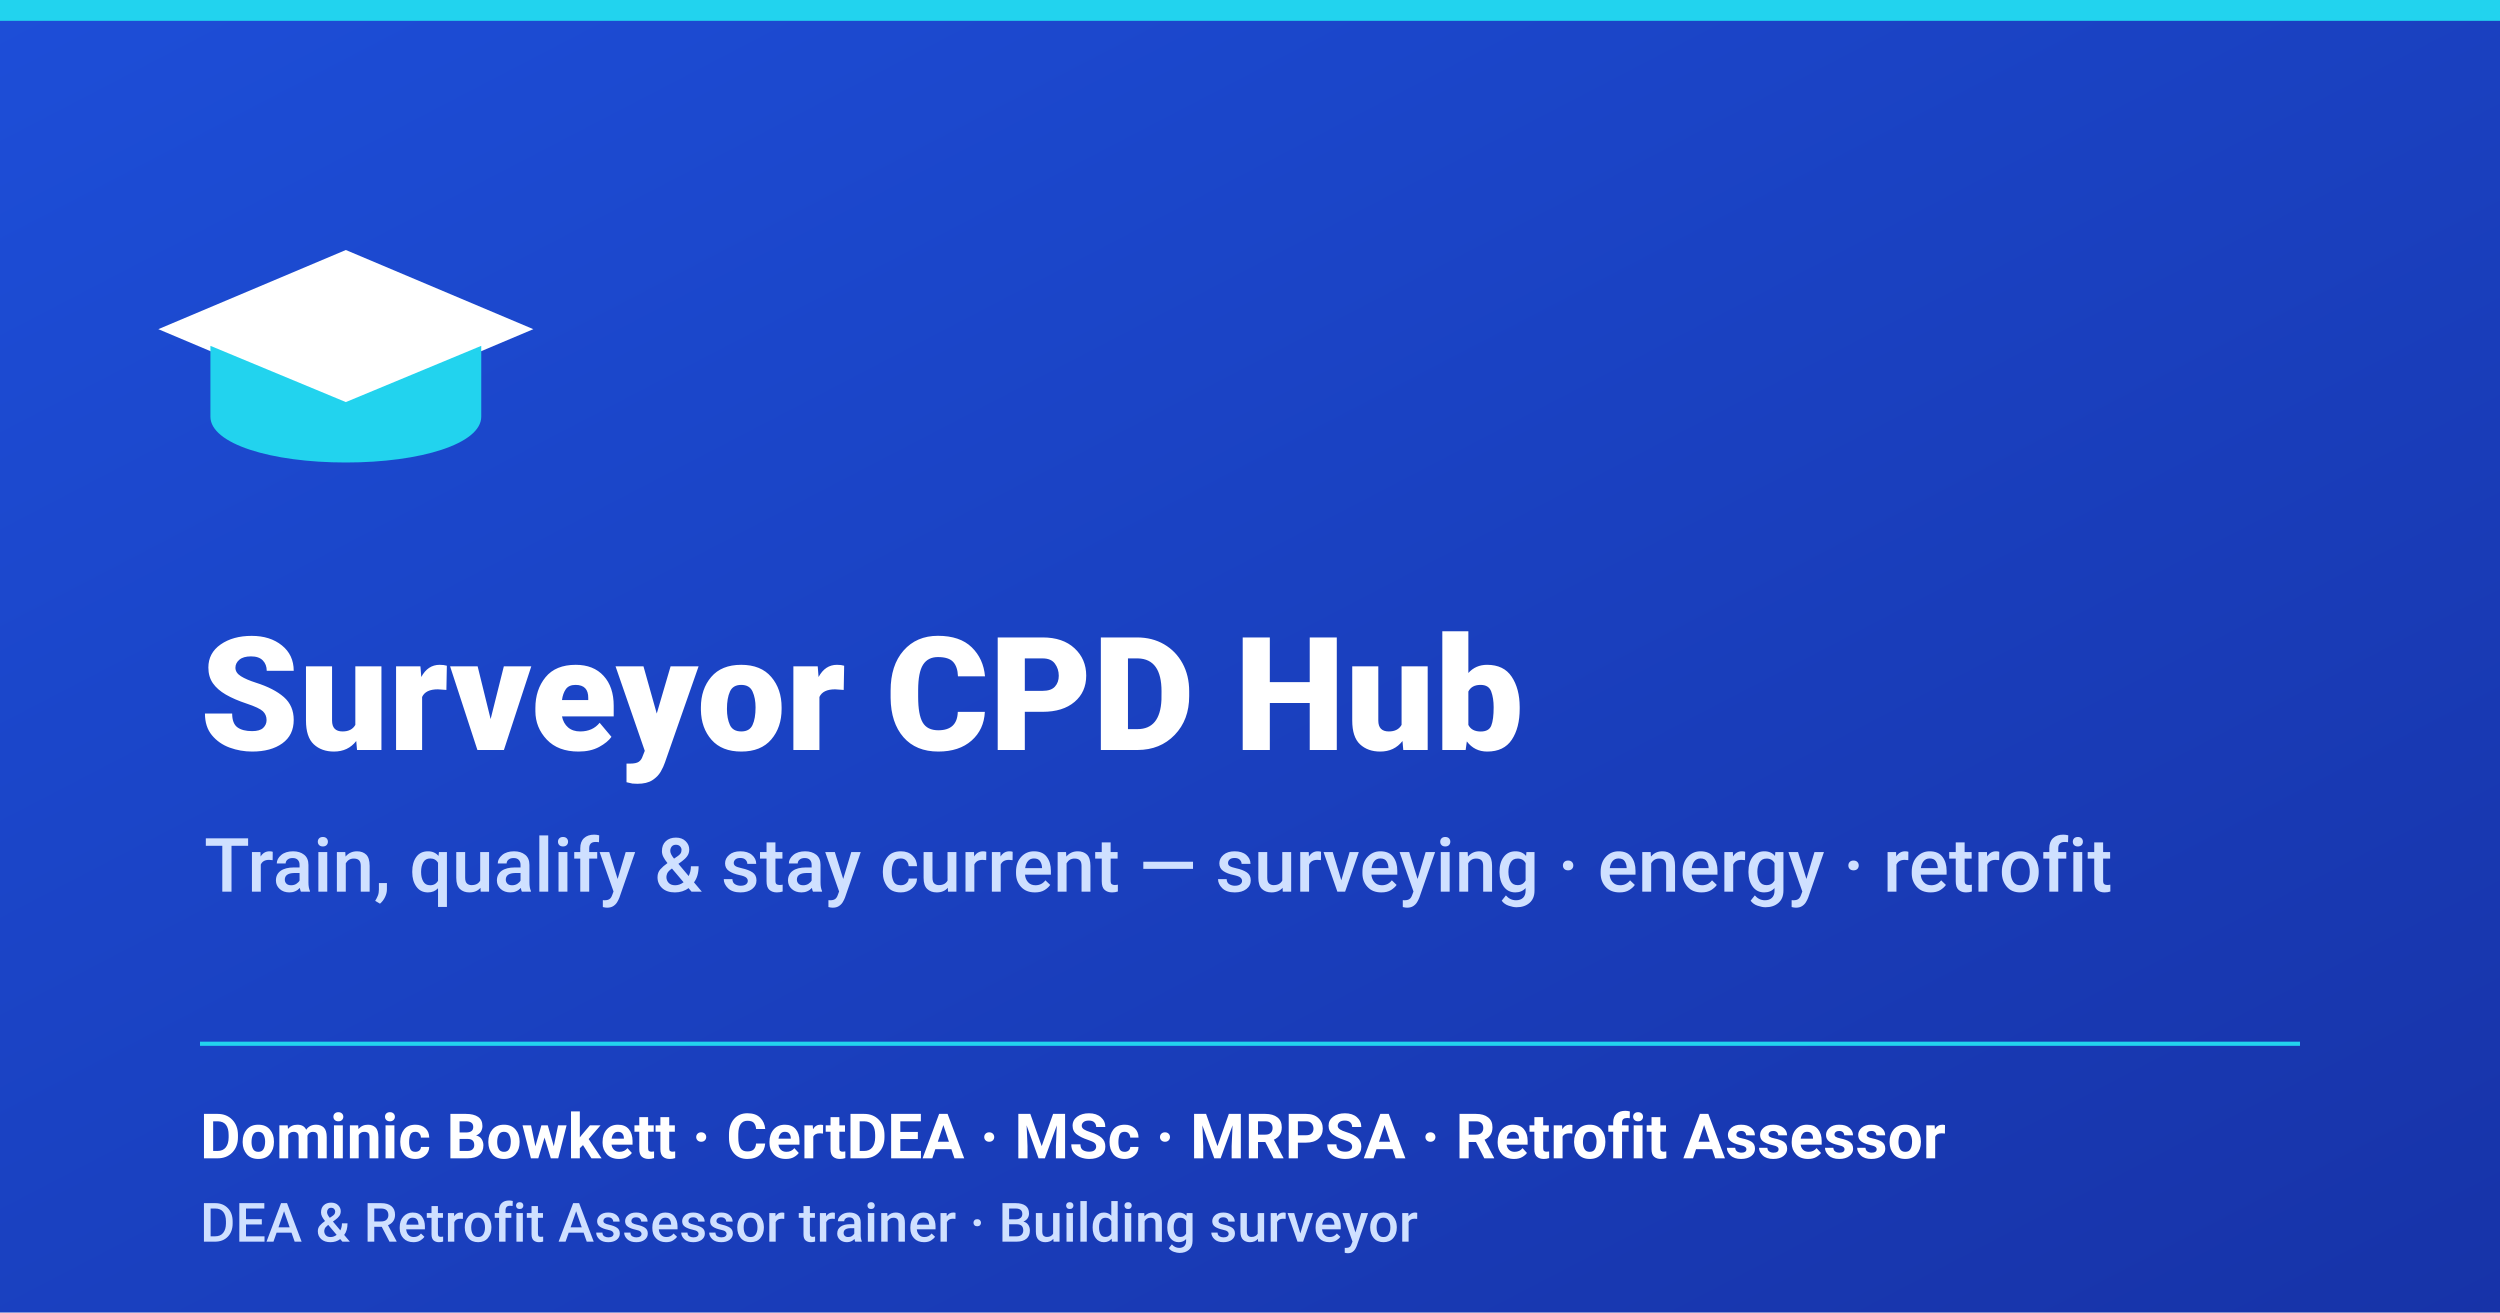
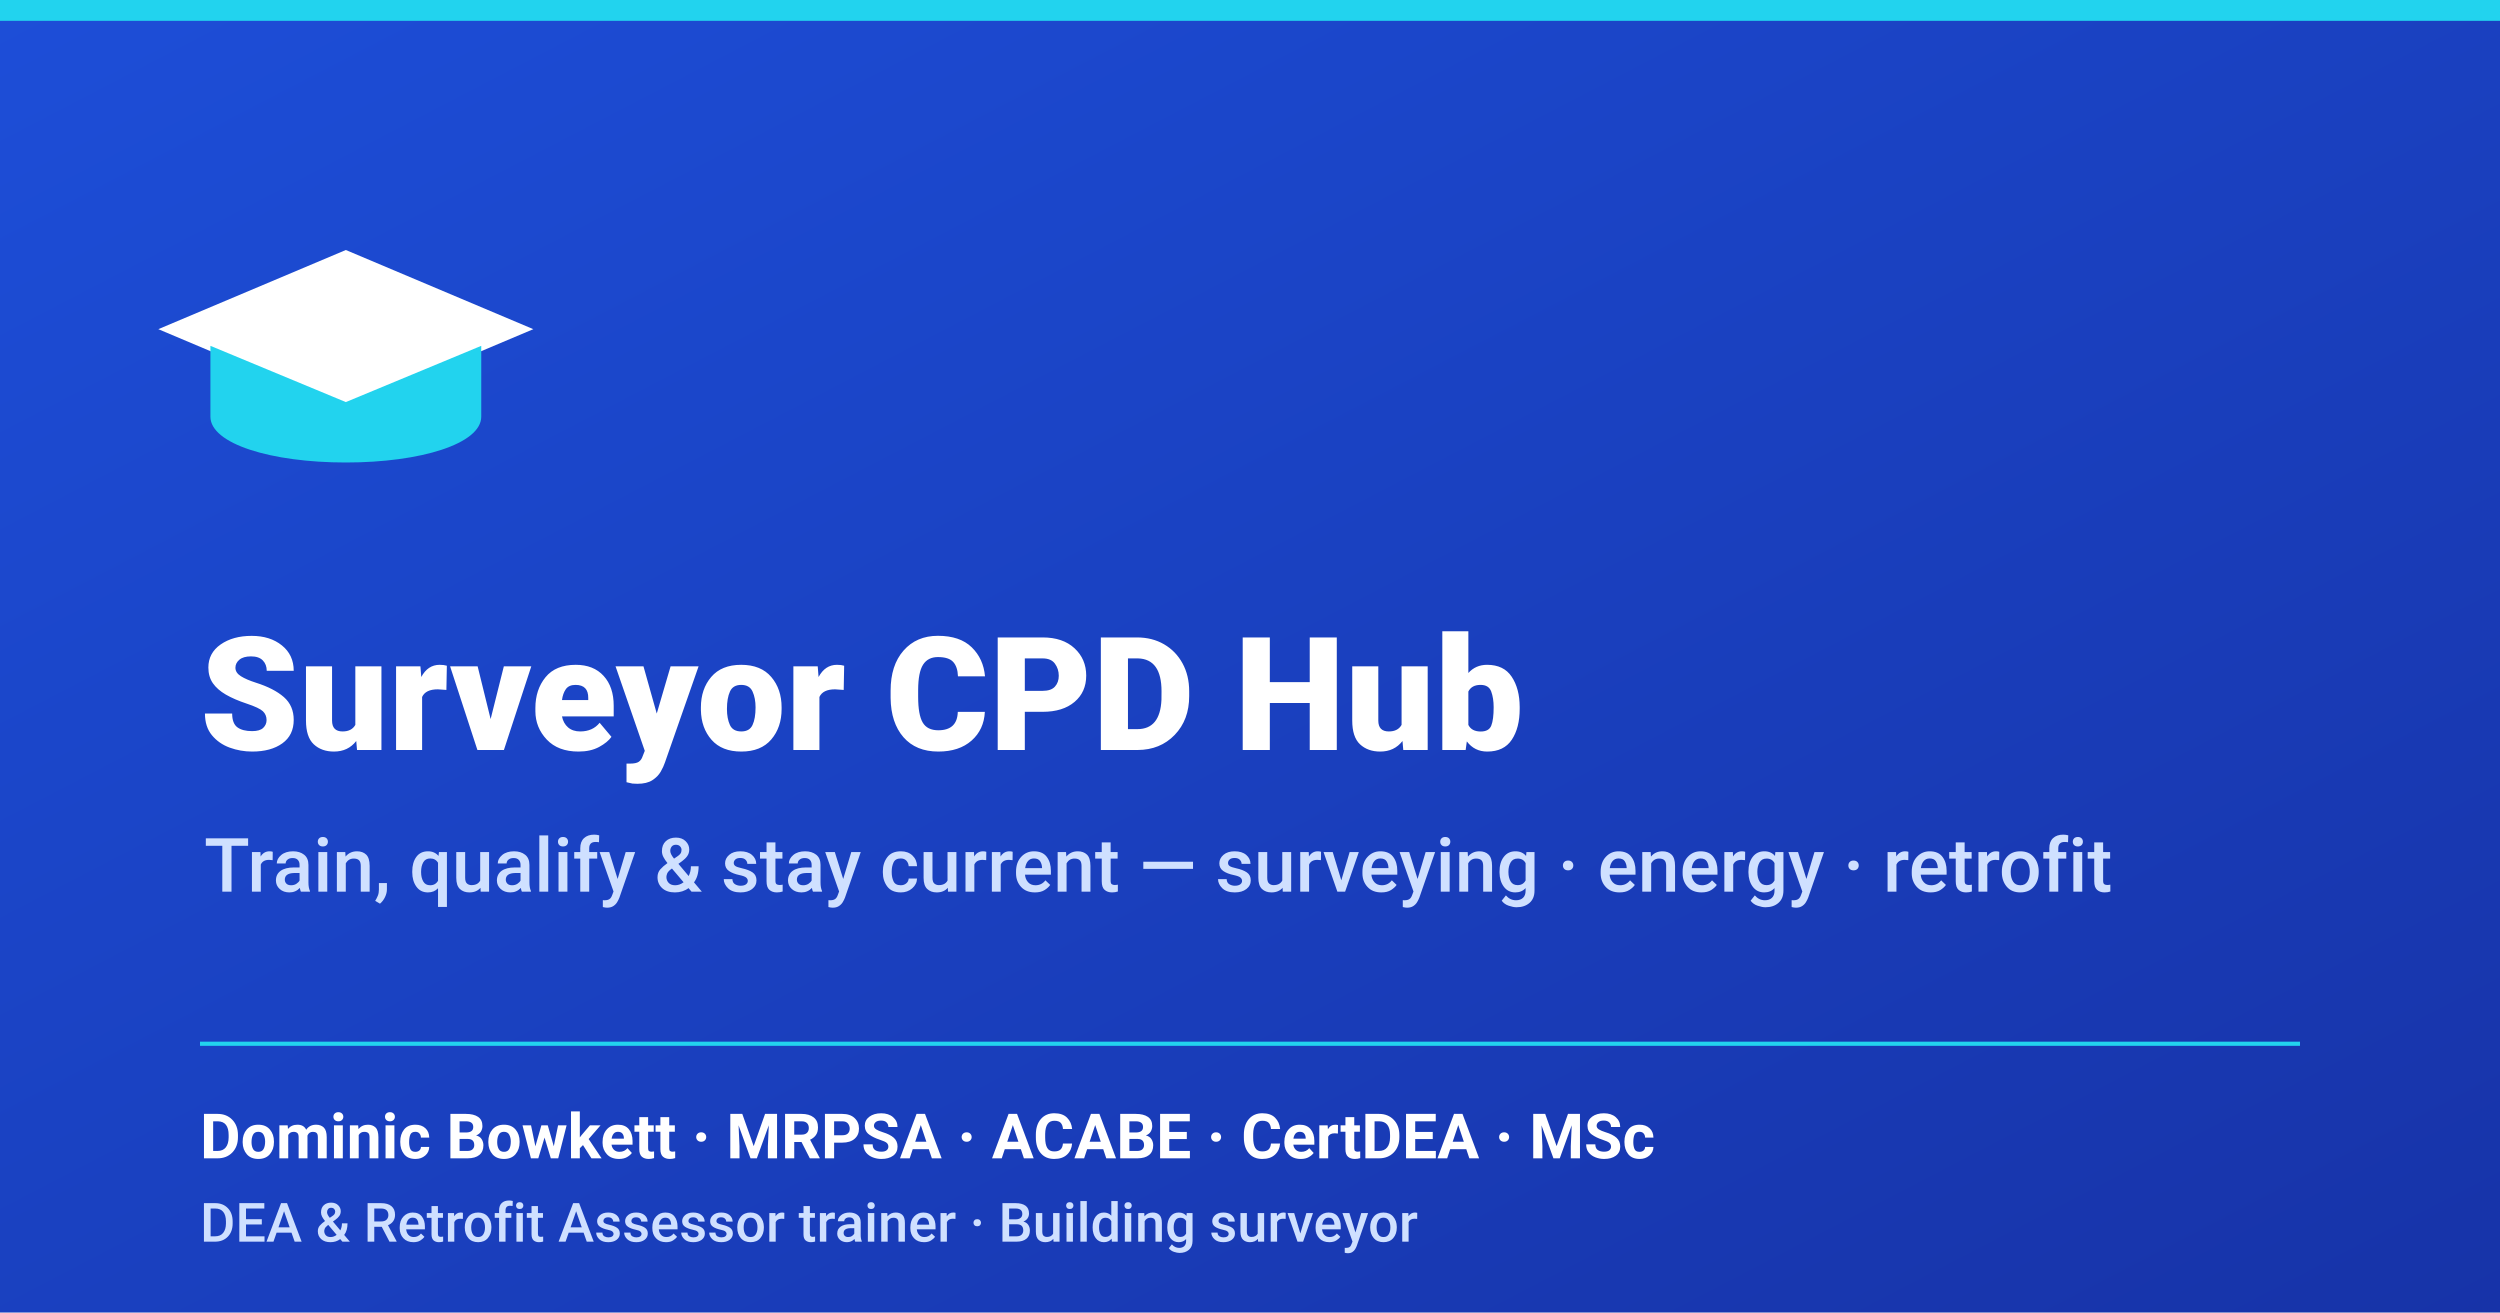
<svg xmlns="http://www.w3.org/2000/svg" width="1200" height="630" viewBox="0 0 1200 630" role="img" aria-label="Surveyor CPD Hub — train, qualify and stay current in property surveying, energy assessment and retrofit">
  <defs>
    <linearGradient id="bg" x1="0" y1="0" x2="1" y2="1">
      <stop offset="0" stop-color="#1d4ed8" />
      <stop offset="1" stop-color="#1733a8" />
    </linearGradient>
  </defs>
  <rect width="1200" height="630" fill="url(#bg)" />
  <rect width="1200" height="10" fill="#22d3ee" />
  <g transform="translate(96 120)">
    <path d="M70 0 L160 38 L70 76 L-20 38 Z" fill="#ffffff" />
    <path d="M5 46 V80 c0 13 29 22 65 22 s65-9 65-22 V46 l-65 27 z" fill="#22d3ee" />
  </g>
  <text x="96" y="360" font-family="ui-sans-serif, system-ui, Segoe UI, Roboto, Helvetica, Arial, sans-serif" font-size="76" font-weight="800" fill="#ffffff">Surveyor CPD Hub</text>
  <text x="98" y="428" font-family="ui-sans-serif, system-ui, Segoe UI, Roboto, Helvetica, Arial, sans-serif" font-size="36" font-weight="500" fill="#cfe0ff">Train, qualify &amp; stay current — surveying · energy · retrofit</text>
  <rect x="96" y="500" width="1008" height="2" fill="#22d3ee" />
-   <text x="96" y="556" font-family="ui-sans-serif, system-ui, Segoe UI, Roboto, Helvetica, Arial, sans-serif" font-size="30" font-weight="600" fill="#ffffff">Dominic Bowkett · CertDEA · MSc · MRPSA · Retrofit Assessor</text>
+   <text x="96" y="556" font-family="ui-sans-serif, system-ui, Segoe UI, Roboto, Helvetica, Arial, sans-serif" font-size="30" font-weight="600" fill="#ffffff">Dominic Bowkett · MRPSA · ACABE · CertDEA · MSc</text>
  <text x="96" y="596" font-family="ui-sans-serif, system-ui, Segoe UI, Roboto, Helvetica, Arial, sans-serif" font-size="26" font-weight="500" fill="#cfe0ff">DEA &amp; Retrofit Assessor trainer · Building surveyor</text>
</svg>
